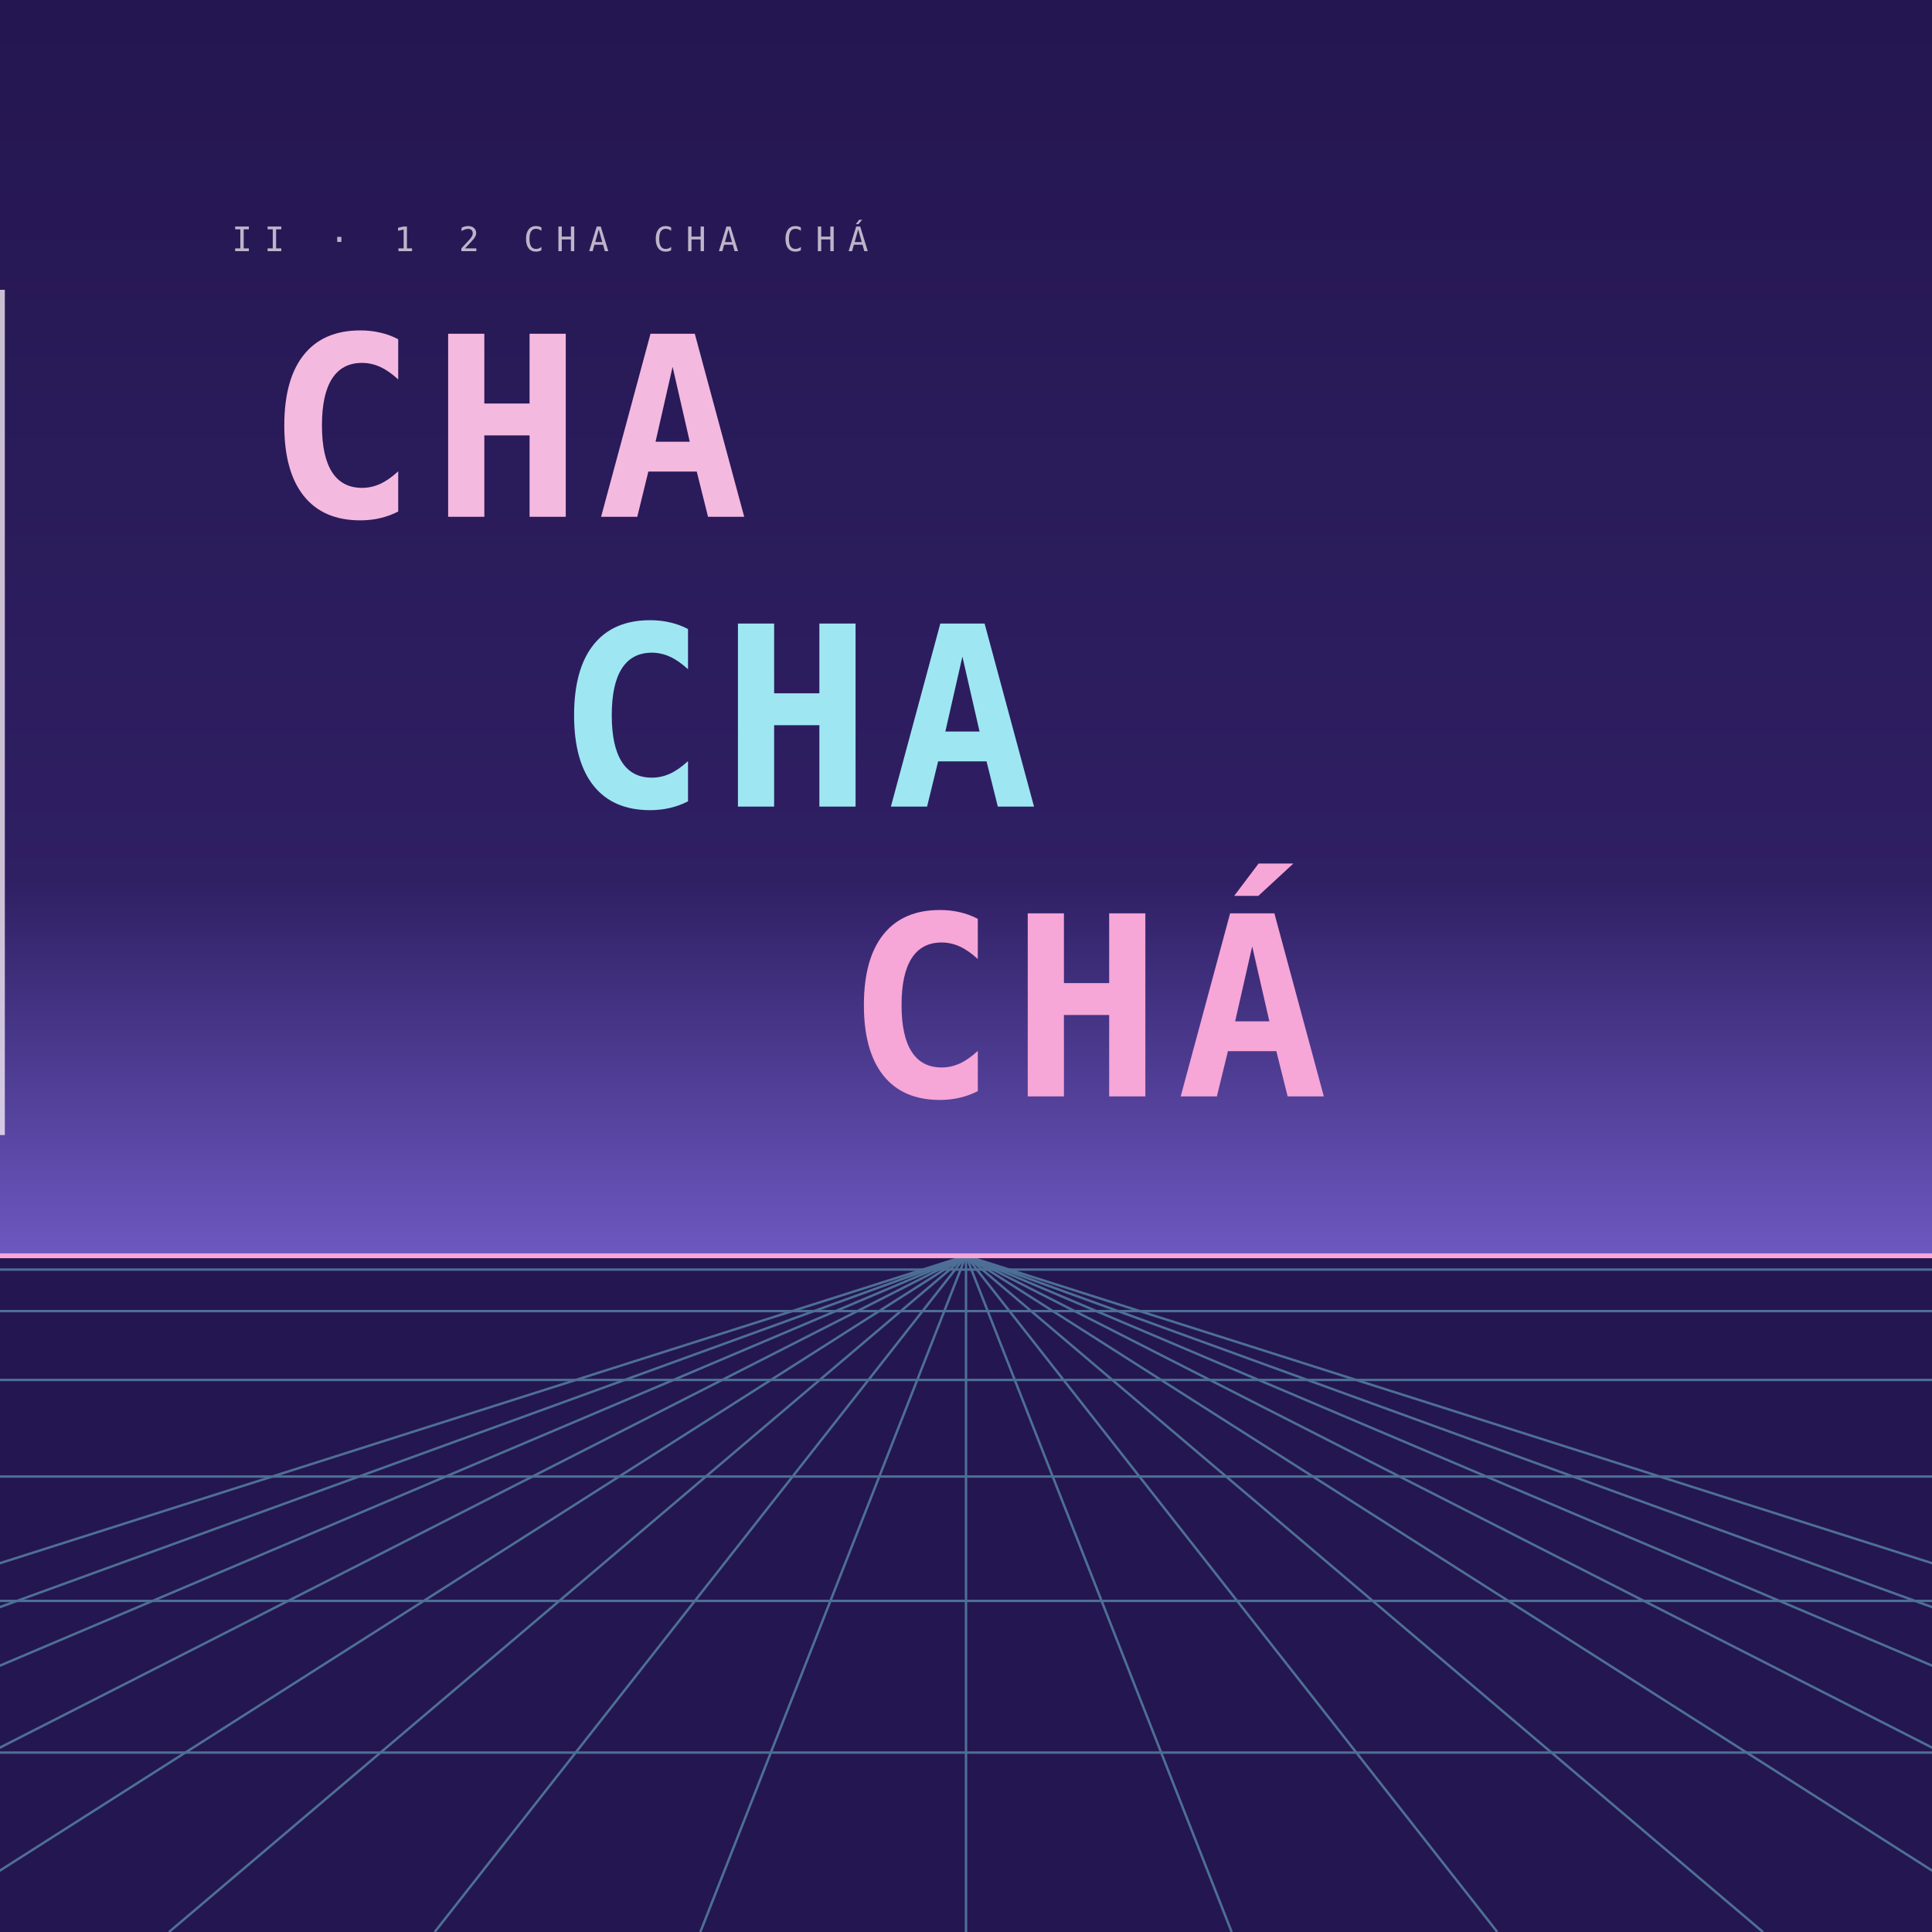
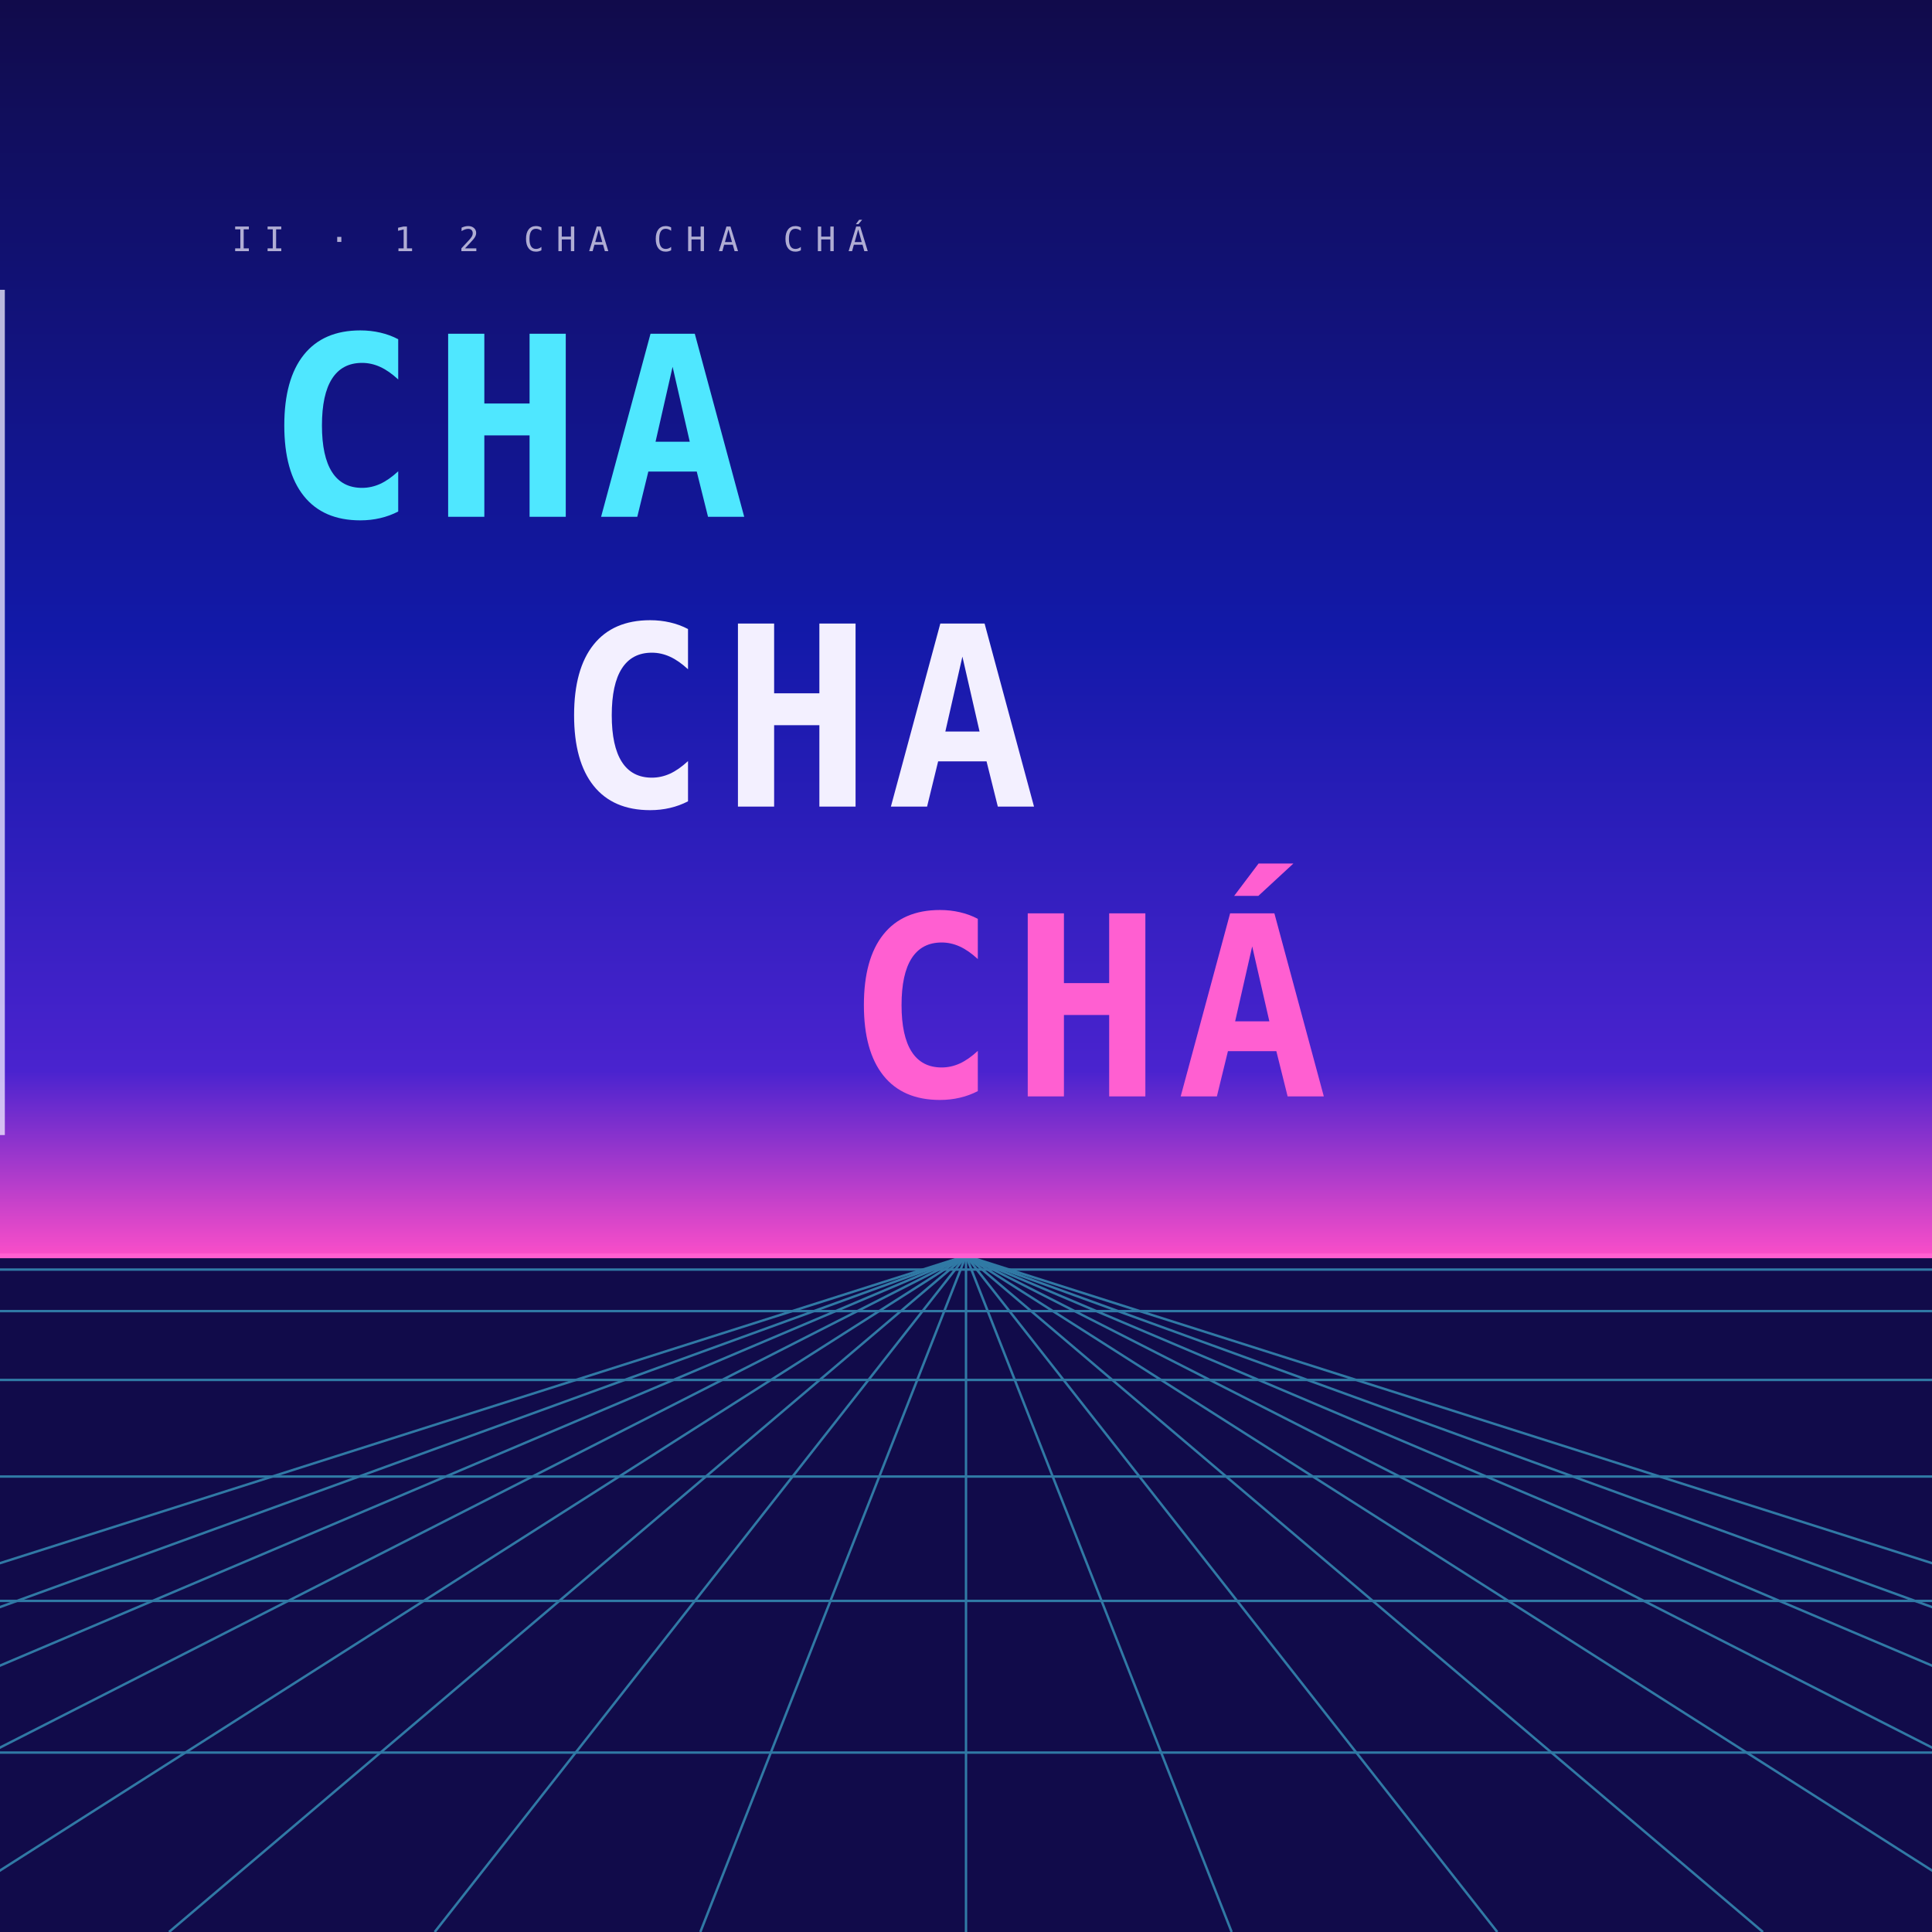
<svg xmlns="http://www.w3.org/2000/svg" viewBox="0 0 800 800" role="img" aria-label="Chachachá">
  <style>
    .cha-head { animation: cha-sweep 3.2s linear infinite; }
    .cha-1, .cha-2, .cha-3 { animation: cha-hit 3.2s linear infinite; }
    .cha-1 { animation-delay: -1.44s; }
    .cha-2 { animation-delay: -1s; }
    .cha-3 { animation-delay: -.56s; }
    @keyframes cha-sweep { from { transform: translateX(-40px); } to { transform: translateX(840px); } }
    @keyframes cha-hit { 0%, 55% { opacity: .3; } 62% { opacity: 1; } 100% { opacity: .3; } }
  </style>
  <defs>
    <linearGradient id="cha-sky" x1="0" y1="0" x2="0" y2="1">
-       <stop offset="0" stop-color="#241650" />
-       <stop offset=".7" stop-color="#2F1F63" />
-       <stop offset="1" stop-color="#6E59C2" />
+       <stop offset="0" stop-color="#110B4A" />
+       <stop offset=".5" stop-color="#1219A8" />
+       <stop offset=".85" stop-color="#4A23CF" />
+       <stop offset="1" stop-color="#FF4FC8" />
    </linearGradient>
  </defs>
  <rect width="800" height="520" fill="url(#cha-sky)" />
-   <rect y="520" width="800" height="280" fill="#241650" />
-   <g stroke="#7FDBEA" stroke-width="1" opacity=".45">
+   <rect y="520" width="800" height="280" fill="#110B4A" />
+   <g stroke="#4FE7FF" stroke-width="1" opacity=".5">
    <line x1="400" y1="520" x2="-480" y2="800" />
    <line x1="400" y1="520" x2="-370" y2="800" />
    <line x1="400" y1="520" x2="-260" y2="800" />
    <line x1="400" y1="520" x2="-150" y2="800" />
    <line x1="400" y1="520" x2="-40" y2="800" />
    <line x1="400" y1="520" x2="70" y2="800" />
    <line x1="400" y1="520" x2="180" y2="800" />
    <line x1="400" y1="520" x2="290" y2="800" />
    <line x1="400" y1="520" x2="400" y2="800" />
    <line x1="400" y1="520" x2="510" y2="800" />
    <line x1="400" y1="520" x2="620" y2="800" />
    <line x1="400" y1="520" x2="730" y2="800" />
    <line x1="400" y1="520" x2="840" y2="800" />
    <line x1="400" y1="520" x2="950" y2="800" />
    <line x1="400" y1="520" x2="1060" y2="800" />
    <line x1="400" y1="520" x2="1170" y2="800" />
    <line x1="400" y1="520" x2="1280" y2="800" />
    <line x1="0" y1="525.7" x2="800" y2="525.7" />
    <line x1="0" y1="542.9" x2="800" y2="542.9" />
    <line x1="0" y1="571.4" x2="800" y2="571.4" />
    <line x1="0" y1="611.4" x2="800" y2="611.4" />
    <line x1="0" y1="662.9" x2="800" y2="662.9" />
    <line x1="0" y1="725.7" x2="800" y2="725.7" />
  </g>
-   <line x1="0" y1="520" x2="800" y2="520" stroke="#F6A6D7" stroke-width="2" />
-   <rect class="cha-head" x="0" y="120" width="2" height="350" fill="#FFF6FB" opacity=".75" />
+   <line x1="0" y1="520" x2="800" y2="520" stroke="#FF5FD1" stroke-width="2" />
+   <rect class="cha-head" x="0" y="120" width="2" height="350" fill="#F3F0FF" opacity=".75" />
  <g font-family="'Space Mono', monospace" font-weight="700" font-size="104" letter-spacing="6">
-     <text class="cha-1" x="110" y="214" fill="#F4B9DF">CHA</text>
-     <text class="cha-2" x="230" y="334" fill="#9EE7F2">CHA</text>
-     <text class="cha-3" x="350" y="454" fill="#F6A6D7">CHÁ</text>
+     <text class="cha-1" x="110" y="214" fill="#4FE7FF">CHA</text>
+     <text class="cha-2" x="230" y="334" fill="#F3F0FF">CHA</text>
+     <text class="cha-3" x="350" y="454" fill="#FF5FD1">CHÁ</text>
  </g>
-   <text x="96" y="104" font-family="'Space Mono', monospace" font-size="14" letter-spacing="5" fill="#FFF6FB" opacity=".7">II · 1 2 CHA CHA CHÁ</text>
+   <text x="96" y="104" font-family="'Space Mono', monospace" font-size="14" letter-spacing="5" fill="#F3F0FF" opacity=".7">II · 1 2 CHA CHA CHÁ</text>
</svg>
